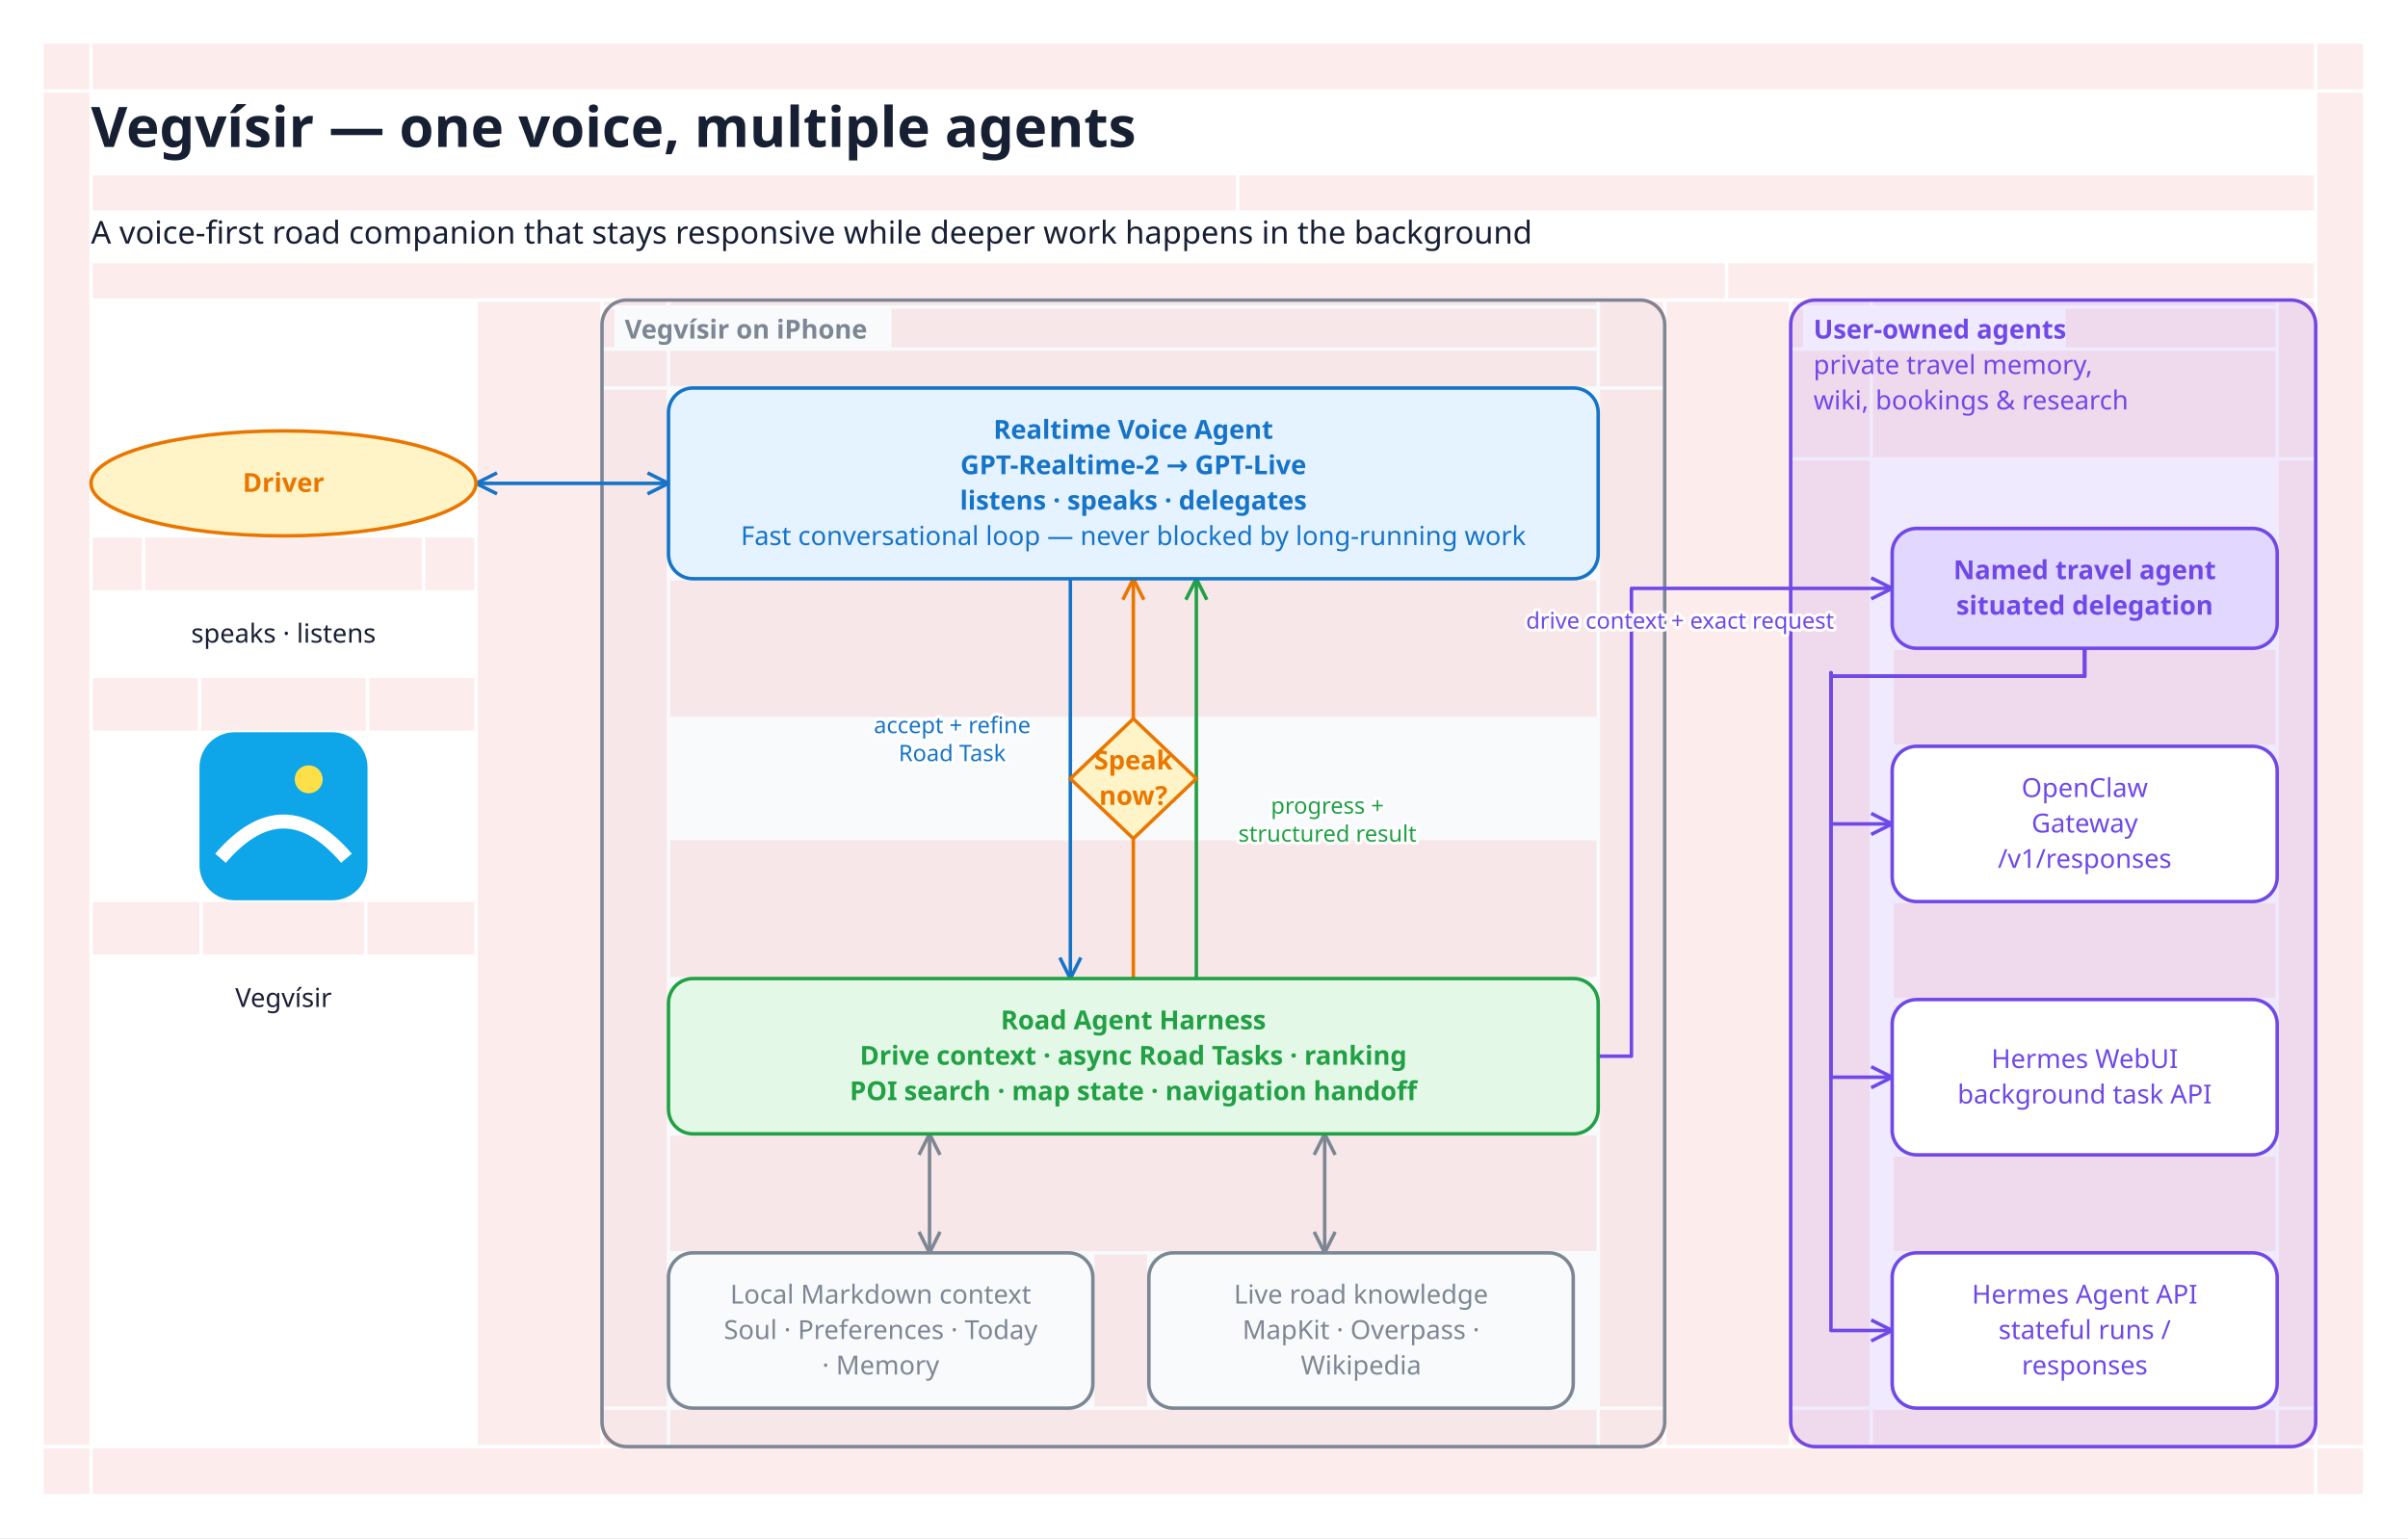
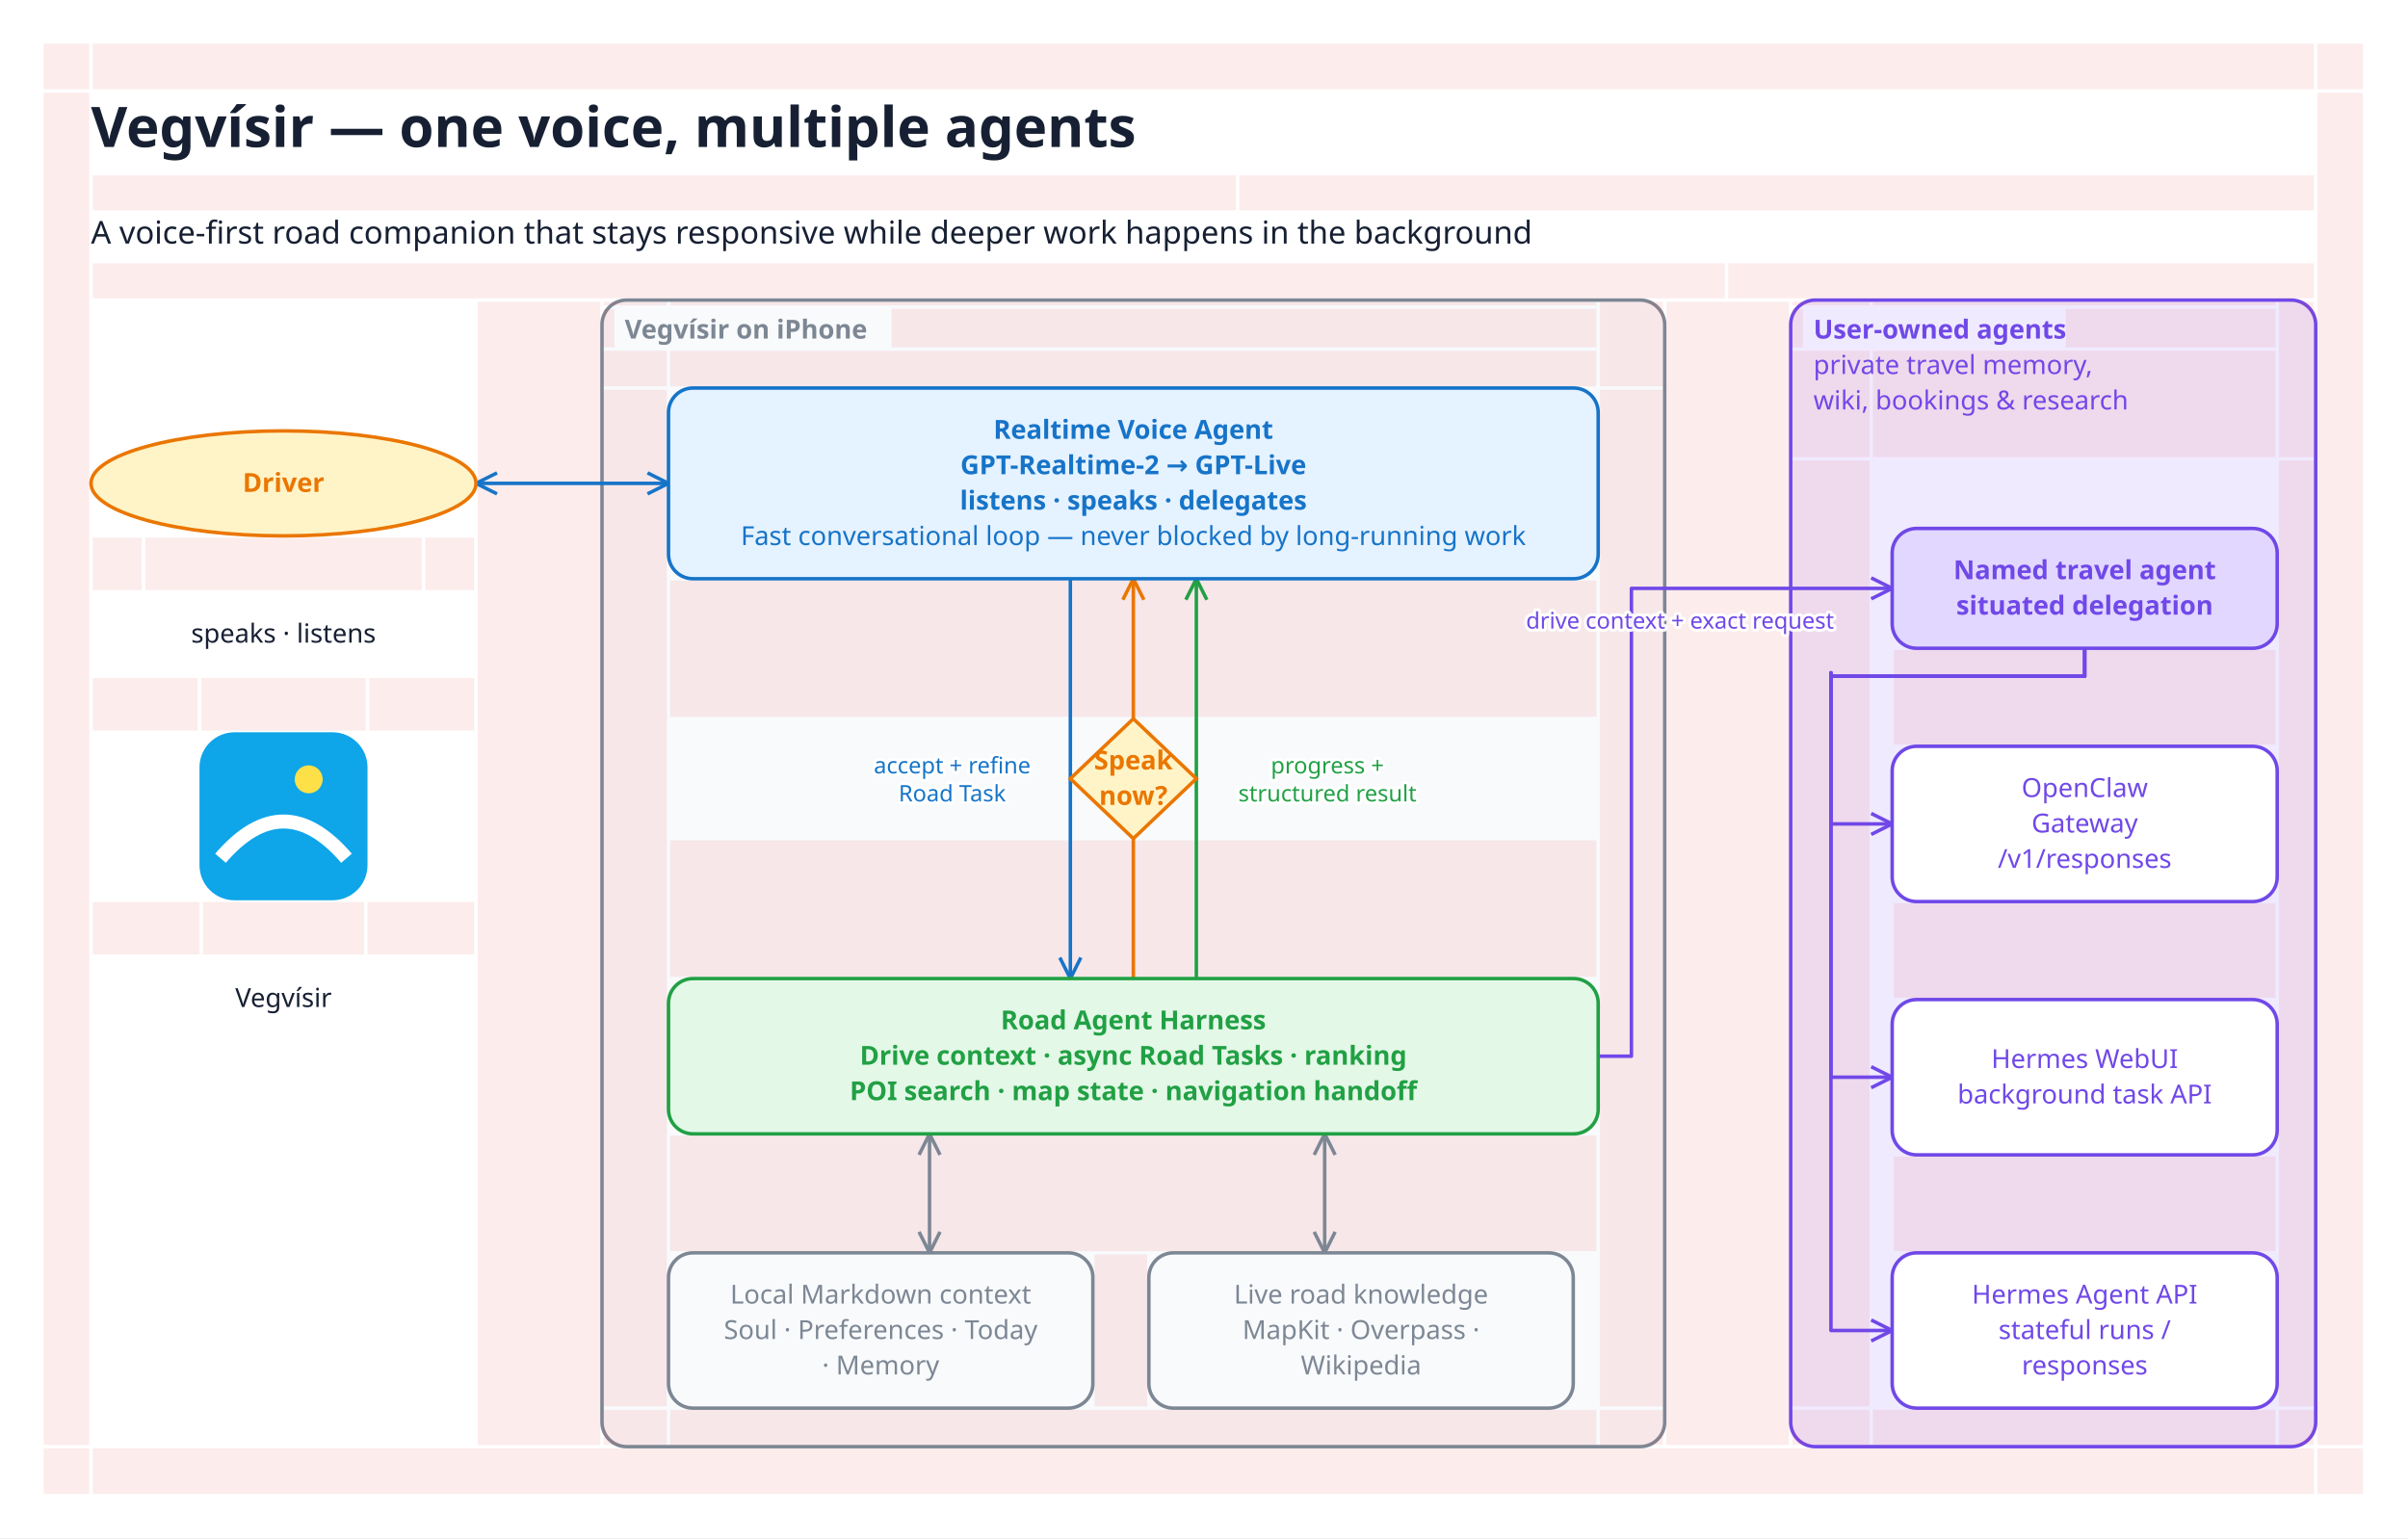
<svg xmlns="http://www.w3.org/2000/svg" width="1376" height="879" viewBox="0 0 1376 879" role="img" aria-label="vegvisir-voice-agents">
  <rect width="100%" height="100%" fill="#ffffff" />
  <g id="boundaries">
    <rect x="344" y="171.5" width="607.25" height="655.25" rx="14" fill="#f8fafc" stroke="#7d8794" stroke-width="2" />
    <rect x="1023.25" y="171.5" width="300" height="655.25" rx="14" fill="#f0eaff" stroke="#7048e8" stroke-width="2" />
  </g>
  <g id="routing-regions">
    <rect data-routing-region="mesh:padding:$root:top" data-region-kind="padding" data-materialized="false" data-authored="false" x="53" y="25" width="1269.25" height="26" fill="#ef4444" fill-opacity="0.1" />
    <rect data-routing-region="mesh:padding:$root:right" data-region-kind="padding" data-materialized="false" data-authored="false" x="1324.25" y="53" width="26" height="772.75" fill="#ef4444" fill-opacity="0.1" />
    <rect data-routing-region="mesh:padding:$root:bottom" data-region-kind="padding" data-materialized="false" data-authored="false" x="53" y="827.75" width="1269.25" height="26" fill="#ef4444" fill-opacity="0.1" />
    <rect data-routing-region="mesh:padding:$root:left" data-region-kind="padding" data-materialized="false" data-authored="false" x="25" y="53" width="26" height="772.75" fill="#ef4444" fill-opacity="0.1" />
    <rect data-routing-region="mesh:corner:$root:top-left" data-region-kind="corner" data-materialized="true" data-authored="false" x="25" y="25" width="26" height="26" fill="#ef4444" fill-opacity="0.1" />
    <rect data-routing-region="mesh:corner:$root:top-right" data-region-kind="corner" data-materialized="true" data-authored="false" x="1324.25" y="25" width="26" height="26" fill="#ef4444" fill-opacity="0.1" />
    <rect data-routing-region="mesh:corner:$root:bottom-right" data-region-kind="corner" data-materialized="true" data-authored="false" x="1324.25" y="827.75" width="26" height="26" fill="#ef4444" fill-opacity="0.1" />
    <rect data-routing-region="mesh:corner:$root:bottom-left" data-region-kind="corner" data-materialized="true" data-authored="false" x="25" y="827.75" width="26" height="26" fill="#ef4444" fill-opacity="0.1" />
    <rect data-routing-region="mesh:gap:$root:0" data-region-kind="gap" data-materialized="false" data-authored="false" x="53" y="100.2" width="653.2" height="20" fill="#ef4444" fill-opacity="0.1" />
    <rect data-routing-region="mesh:gap:$root:0:access-0" data-region-kind="gap" data-materialized="false" data-authored="false" x="708.2" y="100.2" width="614.05" height="20" fill="#ef4444" fill-opacity="0.1" />
    <rect data-routing-region="mesh:gap:$root:1" data-region-kind="gap" data-materialized="false" data-authored="false" x="53" y="150.5" width="932.6" height="20" fill="#ef4444" fill-opacity="0.1" />
    <rect data-routing-region="mesh:gap:$root:1:access-0" data-region-kind="gap" data-materialized="false" data-authored="false" x="987.6" y="150.5" width="334.65" height="20" fill="#ef4444" fill-opacity="0.1" />
    <rect data-routing-region="mesh:gap:system:0" data-region-kind="gap" data-materialized="true" data-authored="false" x="273" y="172.5" width="70" height="653.25" fill="#ef4444" fill-opacity="0.1" />
    <rect data-routing-region="mesh:gap:system:1" data-region-kind="gap" data-materialized="true" data-authored="false" x="952.25" y="172.5" width="70" height="653.25" fill="#ef4444" fill-opacity="0.1" />
    <rect data-routing-region="mesh:gap:system/driver-column:0" data-region-kind="gap" data-materialized="false" data-authored="false" x="83" y="307.25" width="158" height="30" fill="#ef4444" fill-opacity="0.1" />
    <rect data-routing-region="mesh:gap:system/driver-column:0:access-0" data-region-kind="gap" data-materialized="false" data-authored="false" x="53" y="307.25" width="28" height="30" fill="#ef4444" fill-opacity="0.1" />
    <rect data-routing-region="mesh:gap:system/driver-column:0:access-1" data-region-kind="gap" data-materialized="false" data-authored="false" x="243" y="307.25" width="28" height="30" fill="#ef4444" fill-opacity="0.1" />
    <rect data-routing-region="mesh:gap:system/driver-column:1" data-region-kind="gap" data-materialized="false" data-authored="false" x="115" y="387.5" width="94" height="30" fill="#ef4444" fill-opacity="0.1" />
    <rect data-routing-region="mesh:gap:system/driver-column:1:access-0" data-region-kind="gap" data-materialized="false" data-authored="false" x="53" y="387.5" width="60" height="30" fill="#ef4444" fill-opacity="0.1" />
    <rect data-routing-region="mesh:gap:system/driver-column:1:access-1" data-region-kind="gap" data-materialized="false" data-authored="false" x="211" y="387.5" width="60" height="30" fill="#ef4444" fill-opacity="0.1" />
    <rect data-routing-region="mesh:gap:system/driver-column:2" data-region-kind="gap" data-materialized="false" data-authored="false" x="116" y="515.5" width="92" height="30" fill="#ef4444" fill-opacity="0.1" />
    <rect data-routing-region="mesh:gap:system/driver-column:2:access-0" data-region-kind="gap" data-materialized="false" data-authored="false" x="53" y="515.5" width="61" height="30" fill="#ef4444" fill-opacity="0.1" />
    <rect data-routing-region="mesh:gap:system/driver-column:2:access-1" data-region-kind="gap" data-materialized="false" data-authored="false" x="210" y="515.5" width="61" height="30" fill="#ef4444" fill-opacity="0.1" />
    <rect data-routing-region="mesh:padding:system/phone:top:part-0" data-region-kind="padding" data-materialized="false" data-authored="false" x="383" y="172.5" width="529.25" height="2" fill="#ef4444" fill-opacity="0.1" />
    <rect data-routing-region="mesh:padding:system/phone:top:part-1" data-region-kind="padding" data-materialized="false" data-authored="false" x="383" y="200.5" width="529.25" height="20.25" fill="#ef4444" fill-opacity="0.1" />
    <rect data-routing-region="mesh:padding:system/phone:top:part-2" data-region-kind="padding" data-materialized="false" data-authored="false" x="509.5" y="176.5" width="402.75" height="22" fill="#ef4444" fill-opacity="0.1" />
    <rect data-routing-region="mesh:padding:system/phone:right" data-region-kind="padding" data-materialized="true" data-authored="false" x="914.25" y="222.75" width="36" height="581" fill="#ef4444" fill-opacity="0.1" />
    <rect data-routing-region="mesh:padding:system/phone:bottom" data-region-kind="padding" data-materialized="false" data-authored="false" x="383" y="805.75" width="529.25" height="20" fill="#ef4444" fill-opacity="0.1" />
    <rect data-routing-region="mesh:padding:system/phone:left" data-region-kind="padding" data-materialized="true" data-authored="false" x="345" y="222.75" width="36" height="581" fill="#ef4444" fill-opacity="0.1" />
    <rect data-routing-region="mesh:corner:system/phone:top-left:part-0" data-region-kind="corner" data-materialized="true" data-authored="false" x="345" y="172.5" width="36" height="2" fill="#ef4444" fill-opacity="0.1" />
    <rect data-routing-region="mesh:corner:system/phone:top-left:part-1" data-region-kind="corner" data-materialized="true" data-authored="false" x="345" y="200.5" width="36" height="20.25" fill="#ef4444" fill-opacity="0.1" />
    <rect data-routing-region="mesh:corner:system/phone:top-left:part-2" data-region-kind="corner" data-materialized="true" data-authored="false" x="345" y="176.5" width="6" height="22" fill="#ef4444" fill-opacity="0.1" />
    <rect data-routing-region="mesh:corner:system/phone:top-right" data-region-kind="corner" data-materialized="true" data-authored="false" x="914.25" y="172.5" width="36" height="48.25" fill="#ef4444" fill-opacity="0.1" />
    <rect data-routing-region="mesh:corner:system/phone:bottom-right" data-region-kind="corner" data-materialized="true" data-authored="false" x="914.25" y="805.75" width="36" height="20" fill="#ef4444" fill-opacity="0.1" />
    <rect data-routing-region="mesh:corner:system/phone:bottom-left" data-region-kind="corner" data-materialized="true" data-authored="false" x="345" y="805.75" width="36" height="20" fill="#ef4444" fill-opacity="0.1" />
    <rect data-routing-region="mesh:gap:system/phone:0" data-region-kind="gap" data-materialized="true" data-authored="false" x="612.625" y="331.75" width="70" height="78" fill="#ef4444" fill-opacity="0.1" />
    <rect data-routing-region="mesh:gap:system/phone:0:access-0" data-region-kind="gap" data-materialized="false" data-authored="false" x="383" y="331.75" width="227.625" height="78" fill="#ef4444" fill-opacity="0.1" />
    <rect data-routing-region="mesh:gap:system/phone:0:access-1" data-region-kind="gap" data-materialized="false" data-authored="false" x="684.625" y="331.75" width="227.625" height="78" fill="#ef4444" fill-opacity="0.1" />
    <rect data-routing-region="mesh:gap:system/phone:1" data-region-kind="gap" data-materialized="true" data-authored="false" x="612.625" y="480.25" width="70" height="78" fill="#ef4444" fill-opacity="0.1" />
    <rect data-routing-region="mesh:gap:system/phone:1:access-0" data-region-kind="gap" data-materialized="false" data-authored="false" x="383" y="480.25" width="227.625" height="78" fill="#ef4444" fill-opacity="0.1" />
    <rect data-routing-region="mesh:gap:system/phone:1:access-1" data-region-kind="gap" data-materialized="false" data-authored="false" x="684.625" y="480.25" width="227.625" height="78" fill="#ef4444" fill-opacity="0.1" />
    <rect data-routing-region="mesh:gap:system/phone:2" data-region-kind="gap" data-materialized="true" data-authored="false" x="383" y="649" width="529.25" height="66" fill="#ef4444" fill-opacity="0.1" />
    <rect data-routing-region="mesh:gap:system/phone/knowledge:0" data-region-kind="gap" data-materialized="false" data-authored="false" x="625.5" y="717" width="30" height="86.75" fill="#ef4444" fill-opacity="0.1" />
    <rect data-routing-region="mesh:padding:system/user-owned:top:part-0" data-region-kind="padding" data-materialized="false" data-authored="false" x="1070.25" y="172.5" width="230" height="2" fill="#ef4444" fill-opacity="0.1" />
    <rect data-routing-region="mesh:padding:system/user-owned:top:part-1" data-region-kind="padding" data-materialized="false" data-authored="false" x="1070.25" y="200.5" width="230" height="60.75" fill="#ef4444" fill-opacity="0.1" />
    <rect data-routing-region="mesh:padding:system/user-owned:top:part-2" data-region-kind="padding" data-materialized="false" data-authored="false" x="1180.5" y="176.5" width="119.75" height="22" fill="#ef4444" fill-opacity="0.1" />
    <rect data-routing-region="mesh:padding:system/user-owned:right" data-region-kind="padding" data-materialized="false" data-authored="false" x="1302.25" y="263.25" width="20" height="540.5" fill="#ef4444" fill-opacity="0.1" />
    <rect data-routing-region="mesh:padding:system/user-owned:bottom" data-region-kind="padding" data-materialized="false" data-authored="false" x="1070.25" y="805.75" width="230" height="20" fill="#ef4444" fill-opacity="0.1" />
    <rect data-routing-region="mesh:padding:system/user-owned:left" data-region-kind="padding" data-materialized="true" data-authored="false" x="1024.25" y="263.25" width="44" height="540.5" fill="#ef4444" fill-opacity="0.1" />
    <rect data-routing-region="mesh:corner:system/user-owned:top-left:part-0" data-region-kind="corner" data-materialized="true" data-authored="false" x="1024.25" y="172.5" width="44" height="2" fill="#ef4444" fill-opacity="0.1" />
    <rect data-routing-region="mesh:corner:system/user-owned:top-left:part-1" data-region-kind="corner" data-materialized="true" data-authored="false" x="1024.25" y="200.5" width="44" height="60.75" fill="#ef4444" fill-opacity="0.1" />
    <rect data-routing-region="mesh:corner:system/user-owned:top-left:part-2" data-region-kind="corner" data-materialized="true" data-authored="false" x="1024.25" y="176.5" width="6" height="22" fill="#ef4444" fill-opacity="0.1" />
    <rect data-routing-region="mesh:corner:system/user-owned:top-right" data-region-kind="corner" data-materialized="true" data-authored="false" x="1302.25" y="172.5" width="20" height="88.75" fill="#ef4444" fill-opacity="0.1" />
    <rect data-routing-region="mesh:corner:system/user-owned:bottom-right" data-region-kind="corner" data-materialized="true" data-authored="false" x="1302.25" y="805.75" width="20" height="20" fill="#ef4444" fill-opacity="0.1" />
    <rect data-routing-region="mesh:corner:system/user-owned:bottom-left" data-region-kind="corner" data-materialized="true" data-authored="false" x="1024.25" y="805.75" width="44" height="20" fill="#ef4444" fill-opacity="0.1" />
    <rect data-routing-region="mesh:gap:system/user-owned:0" data-region-kind="gap" data-materialized="true" data-authored="false" x="1082.25" y="371.5" width="218" height="54" fill="#ef4444" fill-opacity="0.1" />
    <rect data-routing-region="mesh:gap:system/user-owned:1" data-region-kind="gap" data-materialized="true" data-authored="false" x="1082.25" y="516.25" width="218" height="54" fill="#ef4444" fill-opacity="0.1" />
    <rect data-routing-region="mesh:gap:system/user-owned:2" data-region-kind="gap" data-materialized="true" data-authored="false" x="1082.25" y="661" width="218" height="54" fill="#ef4444" fill-opacity="0.1" />
  </g>
  <g id="corridor-dividers" />
  <g id="lines">
    <g data-line="accept-road-task">
-       <polyline points="611.625,330.75 611.625,513.25 611.625,559.25" fill="none" stroke="#1674c8" stroke-width="2" stroke-linejoin="round" stroke-linecap="round" />
+       <polyline points="611.625,330.75 611.625,559.25" fill="none" stroke="#1674c8" stroke-width="2" stroke-linejoin="round" stroke-linecap="round" />
      <path d="M 605.625 547.25 L 611.625 559.25 L 617.625 547.25" fill="none" stroke="#1674c8" stroke-width="2" stroke-linejoin="round" />
    </g>
    <g data-line="speak">
      <polyline points="647.625,559.25 647.625,370.75 647.625,445 647.625,330.75" fill="none" stroke="#ea7600" stroke-width="2" stroke-linejoin="round" stroke-linecap="round" />
      <path d="M 653.625 342.75 L 647.625 330.75 L 641.625 342.75" fill="none" stroke="#ea7600" stroke-width="2" stroke-linejoin="round" />
    </g>
    <g data-line="progress">
-       <polyline points="683.625,559.25 683.625,376.75 683.625,330.75" fill="none" stroke="#21a044" stroke-width="2" stroke-linejoin="round" stroke-linecap="round" />
+       <polyline points="683.625,559.25 683.625,330.75" fill="none" stroke="#21a044" stroke-width="2" stroke-linejoin="round" stroke-linecap="round" />
      <path d="M 689.625 342.75 L 683.625 330.75 L 677.625 342.75" fill="none" stroke="#21a044" stroke-width="2" stroke-linejoin="round" />
    </g>
    <g data-line="local-memory">
      <polyline points="531.167,648 531.167,716" fill="none" stroke="#7d8794" stroke-width="2" stroke-linejoin="round" stroke-linecap="round" />
      <path d="M 537.167 660 L 531.167 648 L 525.167 660" fill="none" stroke="#7d8794" stroke-width="2" stroke-linejoin="round" />
      <path d="M 525.167 704 L 531.167 716 L 537.167 704" fill="none" stroke="#7d8794" stroke-width="2" stroke-linejoin="round" />
    </g>
    <g data-line="live-knowledge">
      <polyline points="756.958,648 756.958,716" fill="none" stroke="#7d8794" stroke-width="2" stroke-linejoin="round" stroke-linecap="round" />
      <path d="M 762.958 660 L 756.958 648 L 750.958 660" fill="none" stroke="#7d8794" stroke-width="2" stroke-linejoin="round" />
      <path d="M 750.958 704 L 756.958 716 L 762.958 704" fill="none" stroke="#7d8794" stroke-width="2" stroke-linejoin="round" />
    </g>
    <g data-line="to-openclaw">
      <polyline points="1191.25,370.5 1191.25,386.5 1046.25,386.5 1046.25,384.5 1046.25,470.875 1081.25,470.875" fill="none" stroke="#7048e8" stroke-width="2" stroke-linejoin="round" stroke-linecap="round" />
      <path d="M 1069.25 476.875 L 1081.25 470.875 L 1069.25 464.875" fill="none" stroke="#7048e8" stroke-width="2" stroke-linejoin="round" />
    </g>
    <g data-line="to-hermes-webui">
      <polyline points="1191.25,370.5 1191.25,386.5 1046.25,386.5 1046.25,384.5 1046.25,615.625 1081.25,615.625" fill="none" stroke="#7048e8" stroke-width="2" stroke-linejoin="round" stroke-linecap="round" />
      <path d="M 1069.25 621.625 L 1081.25 615.625 L 1069.25 609.625" fill="none" stroke="#7048e8" stroke-width="2" stroke-linejoin="round" />
    </g>
    <g data-line="to-hermes-api">
      <polyline points="1191.25,370.5 1191.25,386.5 1046.25,386.5 1046.25,384.5 1046.25,760.375 1081.25,760.375" fill="none" stroke="#7048e8" stroke-width="2" stroke-linejoin="round" stroke-linecap="round" />
      <path d="M 1069.25 766.375 L 1081.25 760.375 L 1069.25 754.375" fill="none" stroke="#7048e8" stroke-width="2" stroke-linejoin="round" />
    </g>
    <g data-line="driver-conversation">
      <polyline points="272,276.25 382,276.25" fill="none" stroke="#1674c8" stroke-width="2" stroke-linejoin="round" stroke-linecap="round" />
      <path d="M 284 270.25 L 272 276.25 L 284 282.25" fill="none" stroke="#1674c8" stroke-width="2" stroke-linejoin="round" />
      <path d="M 370 282.25 L 382 276.25 L 370 270.25" fill="none" stroke="#1674c8" stroke-width="2" stroke-linejoin="round" />
    </g>
    <g data-line="remote-delegation">
      <polyline points="913.25,603.625 932.25,603.625 932.25,336.25 1081.25,336.25" fill="none" stroke="#7048e8" stroke-width="2" stroke-linejoin="round" stroke-linecap="round" />
      <path d="M 1069.25 342.25 L 1081.25 336.25 L 1069.25 330.25" fill="none" stroke="#7048e8" stroke-width="2" stroke-linejoin="round" />
    </g>
  </g>
  <g id="objects">
    <ellipse cx="162" cy="276.25" rx="110" ry="30" fill="#fff4c7" stroke="#ea7600" stroke-width="2" />
    <g>
      <rect x="114" y="418.5" width="96" height="96" rx="20" fill="#0ea5e9" />
      <path d="M 126 490.5 Q 162 448.5 198 490.5" fill="none" stroke="#fff" stroke-width="8" />
      <circle cx="176.4" cy="445.38" r="8" fill="#fde047" />
    </g>
    <rect x="382" y="221.75" width="531.25" height="109" rx="14" fill="#e5f2ff" stroke="#1674c8" stroke-width="2" />
    <polygon points="647.625,410.75 683.625,445 647.625,479.25 611.625,445" fill="#fff4c7" stroke="#ea7600" stroke-width="2" />
    <rect x="382" y="559.25" width="531.25" height="88.75" rx="14" fill="#e3f8e7" stroke="#21a044" stroke-width="2" />
    <rect x="382" y="716" width="242.5" height="88.75" rx="14" fill="#f8fafc" stroke="#7d8794" stroke-width="2" />
    <rect x="656.5" y="716" width="242.5" height="88.75" rx="14" fill="#f8fafc" stroke="#7d8794" stroke-width="2" />
    <rect x="1081.25" y="302" width="220" height="68.5" rx="14" fill="#e2d7ff" stroke="#7048e8" stroke-width="2" />
    <rect x="1081.25" y="426.5" width="220" height="88.75" rx="14" fill="#ffffff" stroke="#7048e8" stroke-width="2" />
    <rect x="1081.25" y="571.25" width="220" height="88.75" rx="14" fill="#ffffff" stroke="#7048e8" stroke-width="2" />
    <rect x="1081.25" y="716" width="220" height="88.75" rx="14" fill="#ffffff" stroke="#7048e8" stroke-width="2" />
  </g>
  <g id="ports" />
  <g id="text">
    <text x="52" y="84" text-anchor="start" fill="#172033" font-family="ui-rounded, 'Comic Sans MS', sans-serif" font-size="32" font-weight="700">Vegvísir — one voice, multiple agents</text>
    <text x="52" y="139.2" text-anchor="start" fill="#172033" font-family="ui-rounded, 'Comic Sans MS', sans-serif" font-size="18" font-weight="450">A voice-first road companion that stays responsive while deeper work happens in the background</text>
    <text x="162" y="281.125" text-anchor="middle" fill="#ea7600" font-family="ui-rounded, 'Comic Sans MS', sans-serif" font-size="15" font-weight="700">Driver</text>
    <text x="162" y="367.25" text-anchor="middle" fill="#172033" font-family="ui-rounded, 'Comic Sans MS', sans-serif" font-size="15" font-weight="450">speaks · listens</text>
    <text x="162" y="575.5" text-anchor="middle" fill="#172033" font-family="ui-rounded, 'Comic Sans MS', sans-serif" font-size="15" font-weight="450">Vegvísir</text>
    <text x="357" y="193.5" text-anchor="start" fill="#7d8794" font-family="ui-rounded, 'Comic Sans MS', sans-serif" font-size="15" font-weight="700">Vegvísir on iPhone</text>
    <text x="647.625" y="250.75" text-anchor="middle" fill="#1674c8" font-family="ui-rounded, 'Comic Sans MS', sans-serif" font-size="15" font-weight="700">Realtime Voice Agent</text>
    <text x="647.625" y="271" text-anchor="middle" fill="#1674c8" font-family="ui-rounded, 'Comic Sans MS', sans-serif" font-size="15" font-weight="700">GPT-Realtime-2 → GPT-Live</text>
    <text x="647.625" y="291.25" text-anchor="middle" fill="#1674c8" font-family="ui-rounded, 'Comic Sans MS', sans-serif" font-size="15" font-weight="700">listens · speaks · delegates</text>
    <text x="647.625" y="311.5" text-anchor="middle" fill="#1674c8" font-family="ui-rounded, 'Comic Sans MS', sans-serif" font-size="15" font-weight="450">Fast conversational loop — never blocked by long-running work</text>
    <text x="647.625" y="439.75" text-anchor="middle" fill="#ea7600" font-family="ui-rounded, 'Comic Sans MS', sans-serif" font-size="15" font-weight="700">Speak</text>
    <text x="647.625" y="460" text-anchor="middle" fill="#ea7600" font-family="ui-rounded, 'Comic Sans MS', sans-serif" font-size="15" font-weight="700">now?</text>
    <text x="647.625" y="588.25" text-anchor="middle" fill="#21a044" font-family="ui-rounded, 'Comic Sans MS', sans-serif" font-size="15" font-weight="700">Road Agent Harness</text>
    <text x="647.625" y="608.5" text-anchor="middle" fill="#21a044" font-family="ui-rounded, 'Comic Sans MS', sans-serif" font-size="15" font-weight="700">Drive context · async Road Tasks · ranking</text>
    <text x="647.625" y="628.75" text-anchor="middle" fill="#21a044" font-family="ui-rounded, 'Comic Sans MS', sans-serif" font-size="15" font-weight="700">POI search · map state · navigation handoff</text>
    <text x="503.25" y="745" text-anchor="middle" fill="#7d8794" font-family="ui-rounded, 'Comic Sans MS', sans-serif" font-size="15" font-weight="450">Local Markdown context</text>
    <text x="503.25" y="765.25" text-anchor="middle" fill="#7d8794" font-family="ui-rounded, 'Comic Sans MS', sans-serif" font-size="15" font-weight="450">Soul · Preferences · Today</text>
    <text x="503.25" y="785.5" text-anchor="middle" fill="#7d8794" font-family="ui-rounded, 'Comic Sans MS', sans-serif" font-size="15" font-weight="450">· Memory</text>
    <text x="777.75" y="745" text-anchor="middle" fill="#7d8794" font-family="ui-rounded, 'Comic Sans MS', sans-serif" font-size="15" font-weight="450">Live road knowledge</text>
    <text x="777.75" y="765.25" text-anchor="middle" fill="#7d8794" font-family="ui-rounded, 'Comic Sans MS', sans-serif" font-size="15" font-weight="450">MapKit · Overpass ·</text>
    <text x="777.75" y="785.5" text-anchor="middle" fill="#7d8794" font-family="ui-rounded, 'Comic Sans MS', sans-serif" font-size="15" font-weight="450">Wikipedia</text>
    <text x="1036.25" y="193.5" text-anchor="start" fill="#7048e8" font-family="ui-rounded, 'Comic Sans MS', sans-serif" font-size="15" font-weight="700">User-owned agents</text>
    <text x="1036.25" y="213.75" text-anchor="start" fill="#7048e8" font-family="ui-rounded, 'Comic Sans MS', sans-serif" font-size="15" font-weight="450">private travel memory,</text>
    <text x="1036.25" y="234" text-anchor="start" fill="#7048e8" font-family="ui-rounded, 'Comic Sans MS', sans-serif" font-size="15" font-weight="450">wiki, bookings &amp; research</text>
    <text x="1191.25" y="331" text-anchor="middle" fill="#7048e8" font-family="ui-rounded, 'Comic Sans MS', sans-serif" font-size="15" font-weight="700">Named travel agent</text>
    <text x="1191.25" y="351.25" text-anchor="middle" fill="#7048e8" font-family="ui-rounded, 'Comic Sans MS', sans-serif" font-size="15" font-weight="700">situated delegation</text>
    <text x="1191.25" y="455.5" text-anchor="middle" fill="#7048e8" font-family="ui-rounded, 'Comic Sans MS', sans-serif" font-size="15" font-weight="450">OpenClaw</text>
    <text x="1191.25" y="475.75" text-anchor="middle" fill="#7048e8" font-family="ui-rounded, 'Comic Sans MS', sans-serif" font-size="15" font-weight="450">Gateway</text>
    <text x="1191.25" y="496" text-anchor="middle" fill="#7048e8" font-family="ui-rounded, 'Comic Sans MS', sans-serif" font-size="15" font-weight="450">/v1/responses</text>
    <text x="1191.25" y="610.375" text-anchor="middle" fill="#7048e8" font-family="ui-rounded, 'Comic Sans MS', sans-serif" font-size="15" font-weight="450">Hermes WebUI</text>
    <text x="1191.25" y="630.625" text-anchor="middle" fill="#7048e8" font-family="ui-rounded, 'Comic Sans MS', sans-serif" font-size="15" font-weight="450">background task API</text>
    <text x="1191.25" y="745" text-anchor="middle" fill="#7048e8" font-family="ui-rounded, 'Comic Sans MS', sans-serif" font-size="15" font-weight="450">Hermes Agent API</text>
    <text x="1191.25" y="765.25" text-anchor="middle" fill="#7048e8" font-family="ui-rounded, 'Comic Sans MS', sans-serif" font-size="15" font-weight="450">stateful runs /</text>
    <text x="1191.25" y="785.5" text-anchor="middle" fill="#7048e8" font-family="ui-rounded, 'Comic Sans MS', sans-serif" font-size="15" font-weight="450">responses</text>
    <g data-line-label="accept-road-task">
-       <text x="544.125" y="419" text-anchor="middle" font-family="ui-rounded, sans-serif" font-size="13" fill="#1674c8" stroke="#ffffff" stroke-opacity=".92" stroke-width="3.5" stroke-linejoin="round" paint-order="stroke fill">accept + refine</text>
-       <text x="544.125" y="435" text-anchor="middle" font-family="ui-rounded, sans-serif" font-size="13" fill="#1674c8" stroke="#ffffff" stroke-opacity=".92" stroke-width="3.5" stroke-linejoin="round" paint-order="stroke fill">Road Task</text>
+       <text x="544.125" y="442" text-anchor="middle" font-family="ui-rounded, sans-serif" font-size="13" fill="#1674c8" stroke="#ffffff" stroke-opacity=".92" stroke-width="3.5" stroke-linejoin="round" paint-order="stroke fill">accept + refine</text>
+       <text x="544.125" y="458" text-anchor="middle" font-family="ui-rounded, sans-serif" font-size="13" fill="#1674c8" stroke="#ffffff" stroke-opacity=".92" stroke-width="3.5" stroke-linejoin="round" paint-order="stroke fill">Road Task</text>
    </g>
    <g data-line-label="progress">
-       <text x="758.525" y="465" text-anchor="middle" font-family="ui-rounded, sans-serif" font-size="13" fill="#21a044" stroke="#ffffff" stroke-opacity=".92" stroke-width="3.5" stroke-linejoin="round" paint-order="stroke fill">progress +</text>
-       <text x="758.525" y="481" text-anchor="middle" font-family="ui-rounded, sans-serif" font-size="13" fill="#21a044" stroke="#ffffff" stroke-opacity=".92" stroke-width="3.5" stroke-linejoin="round" paint-order="stroke fill">structured result</text>
+       <text x="758.525" y="442" text-anchor="middle" font-family="ui-rounded, sans-serif" font-size="13" fill="#21a044" stroke="#ffffff" stroke-opacity=".92" stroke-width="3.5" stroke-linejoin="round" paint-order="stroke fill">progress +</text>
+       <text x="758.525" y="458" text-anchor="middle" font-family="ui-rounded, sans-serif" font-size="13" fill="#21a044" stroke="#ffffff" stroke-opacity=".92" stroke-width="3.5" stroke-linejoin="round" paint-order="stroke fill">structured result</text>
    </g>
    <g data-line-label="remote-delegation">
      <text x="960" y="359.25" text-anchor="middle" font-family="ui-rounded, sans-serif" font-size="13" fill="#7048e8" stroke="#ffffff" stroke-opacity=".92" stroke-width="3.5" stroke-linejoin="round" paint-order="stroke fill">drive context + exact request</text>
    </g>
  </g>
</svg>
